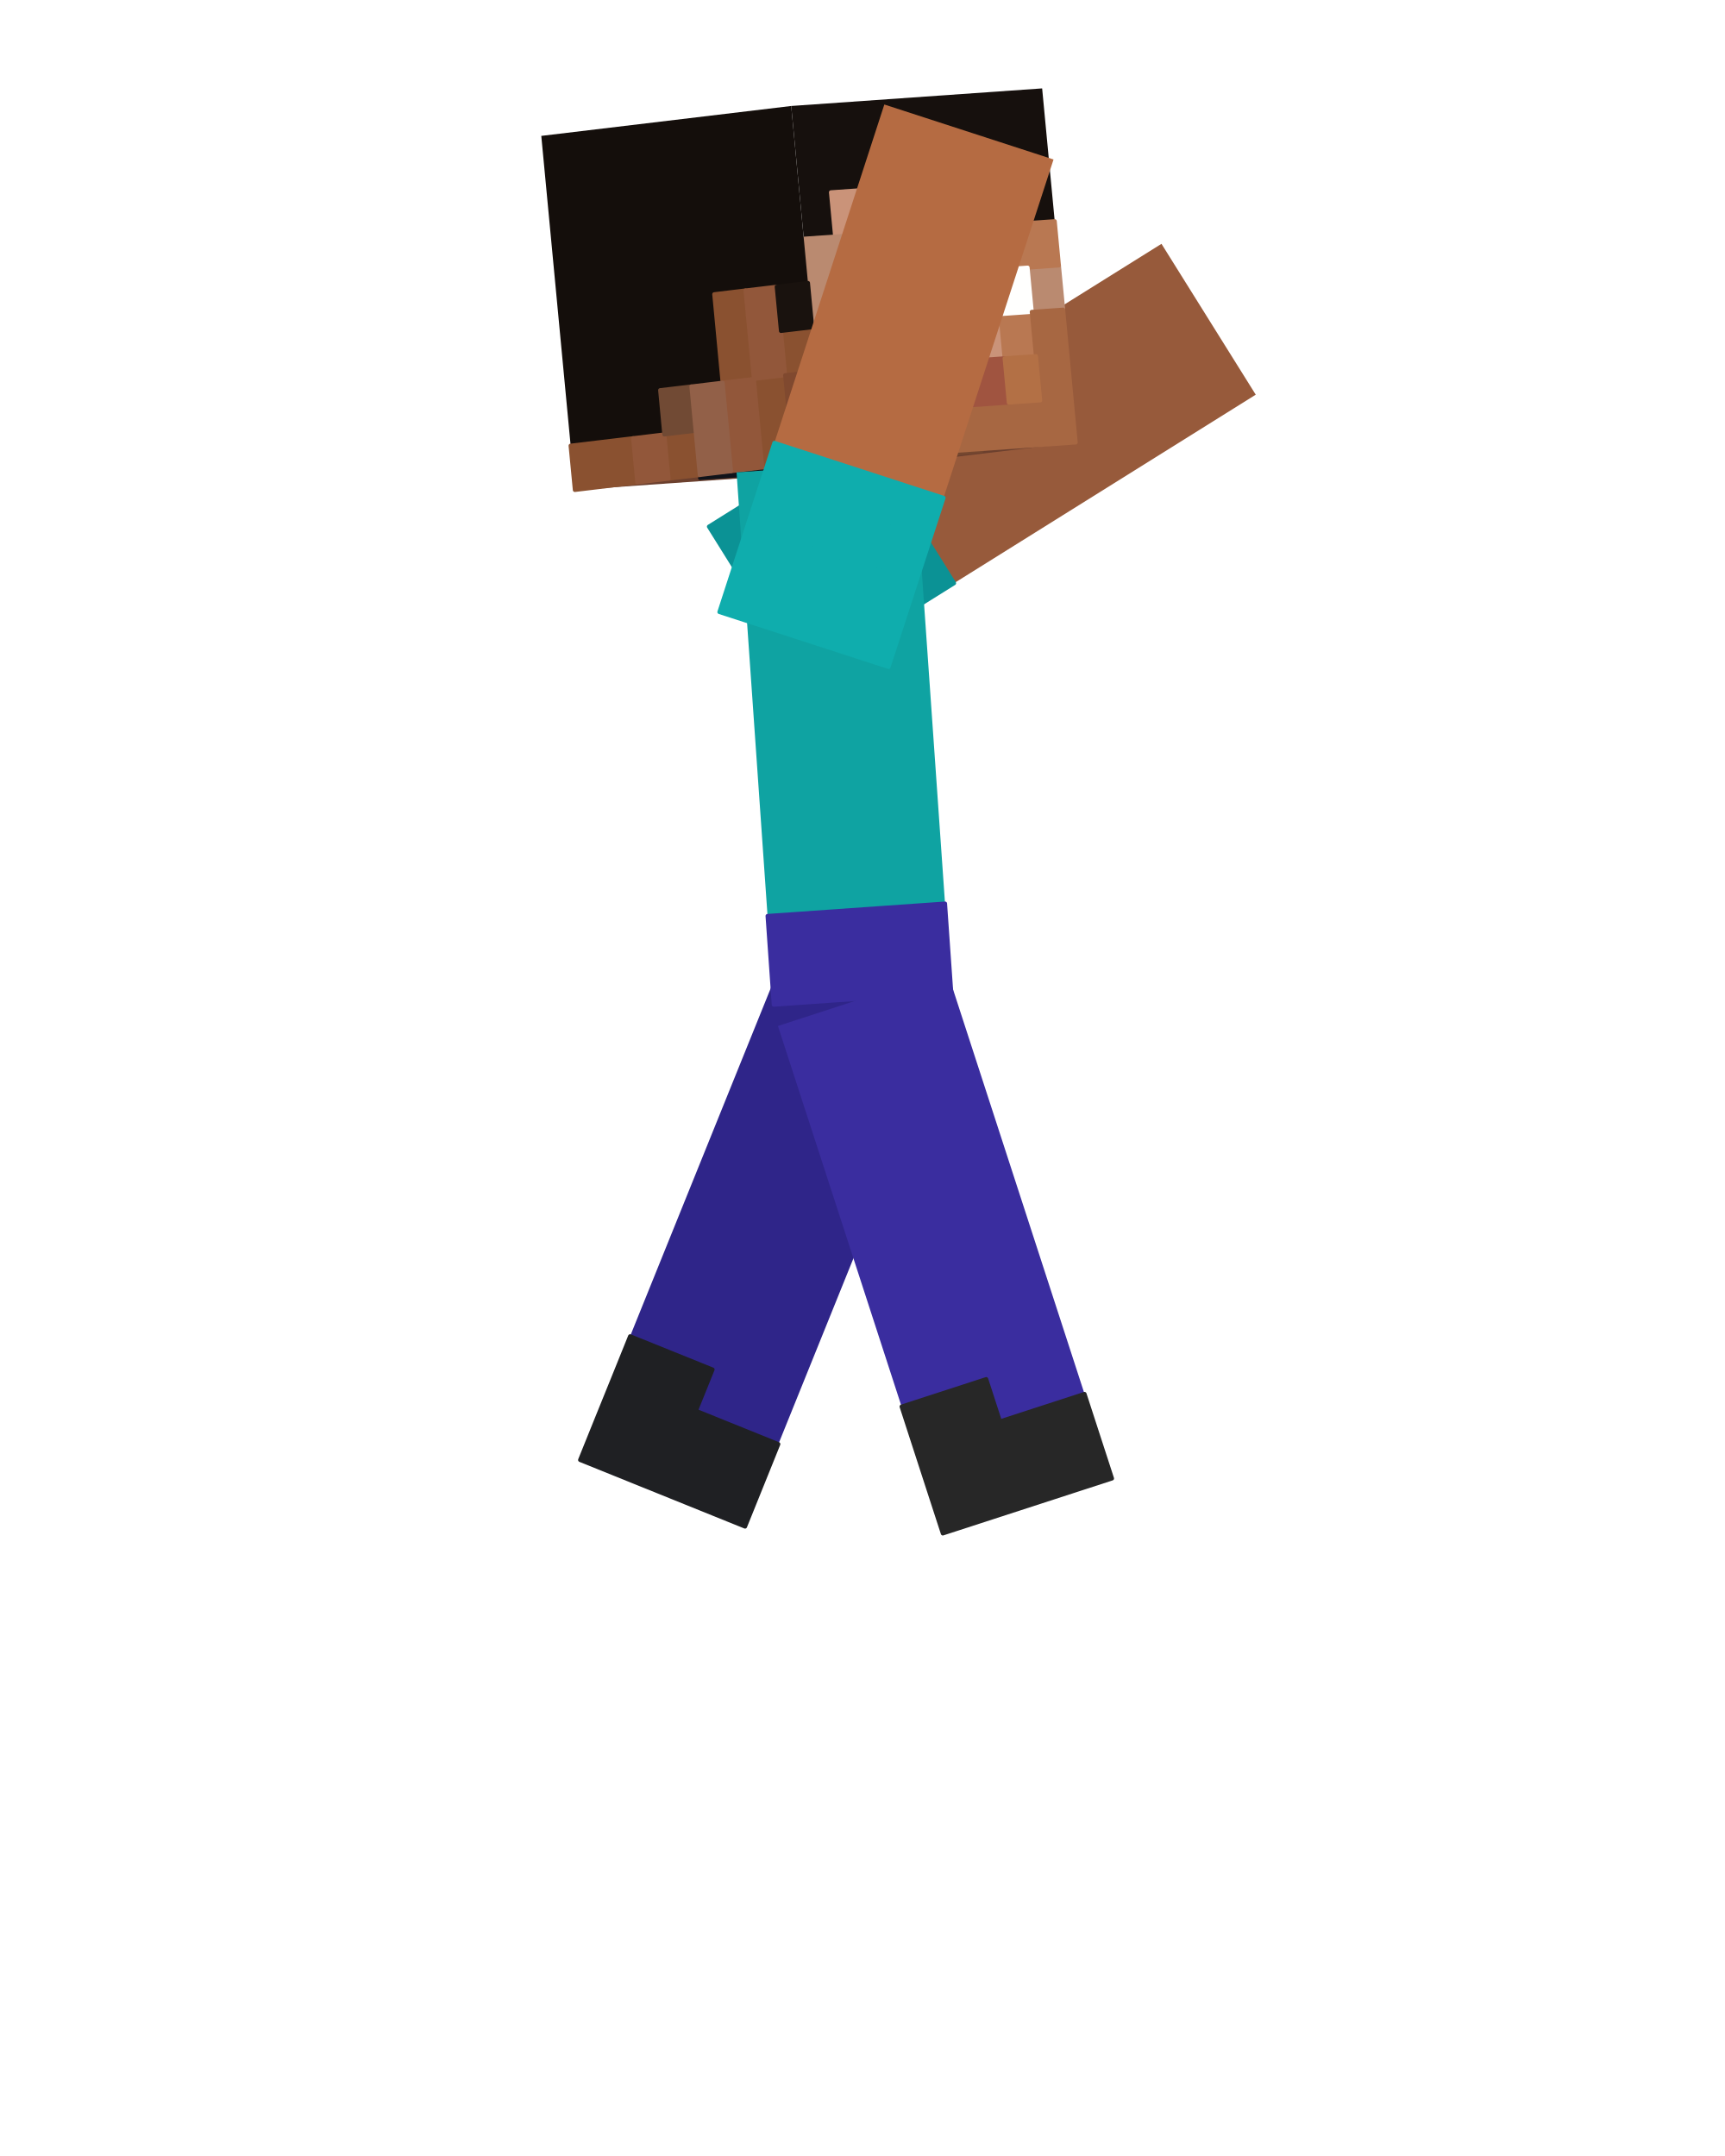
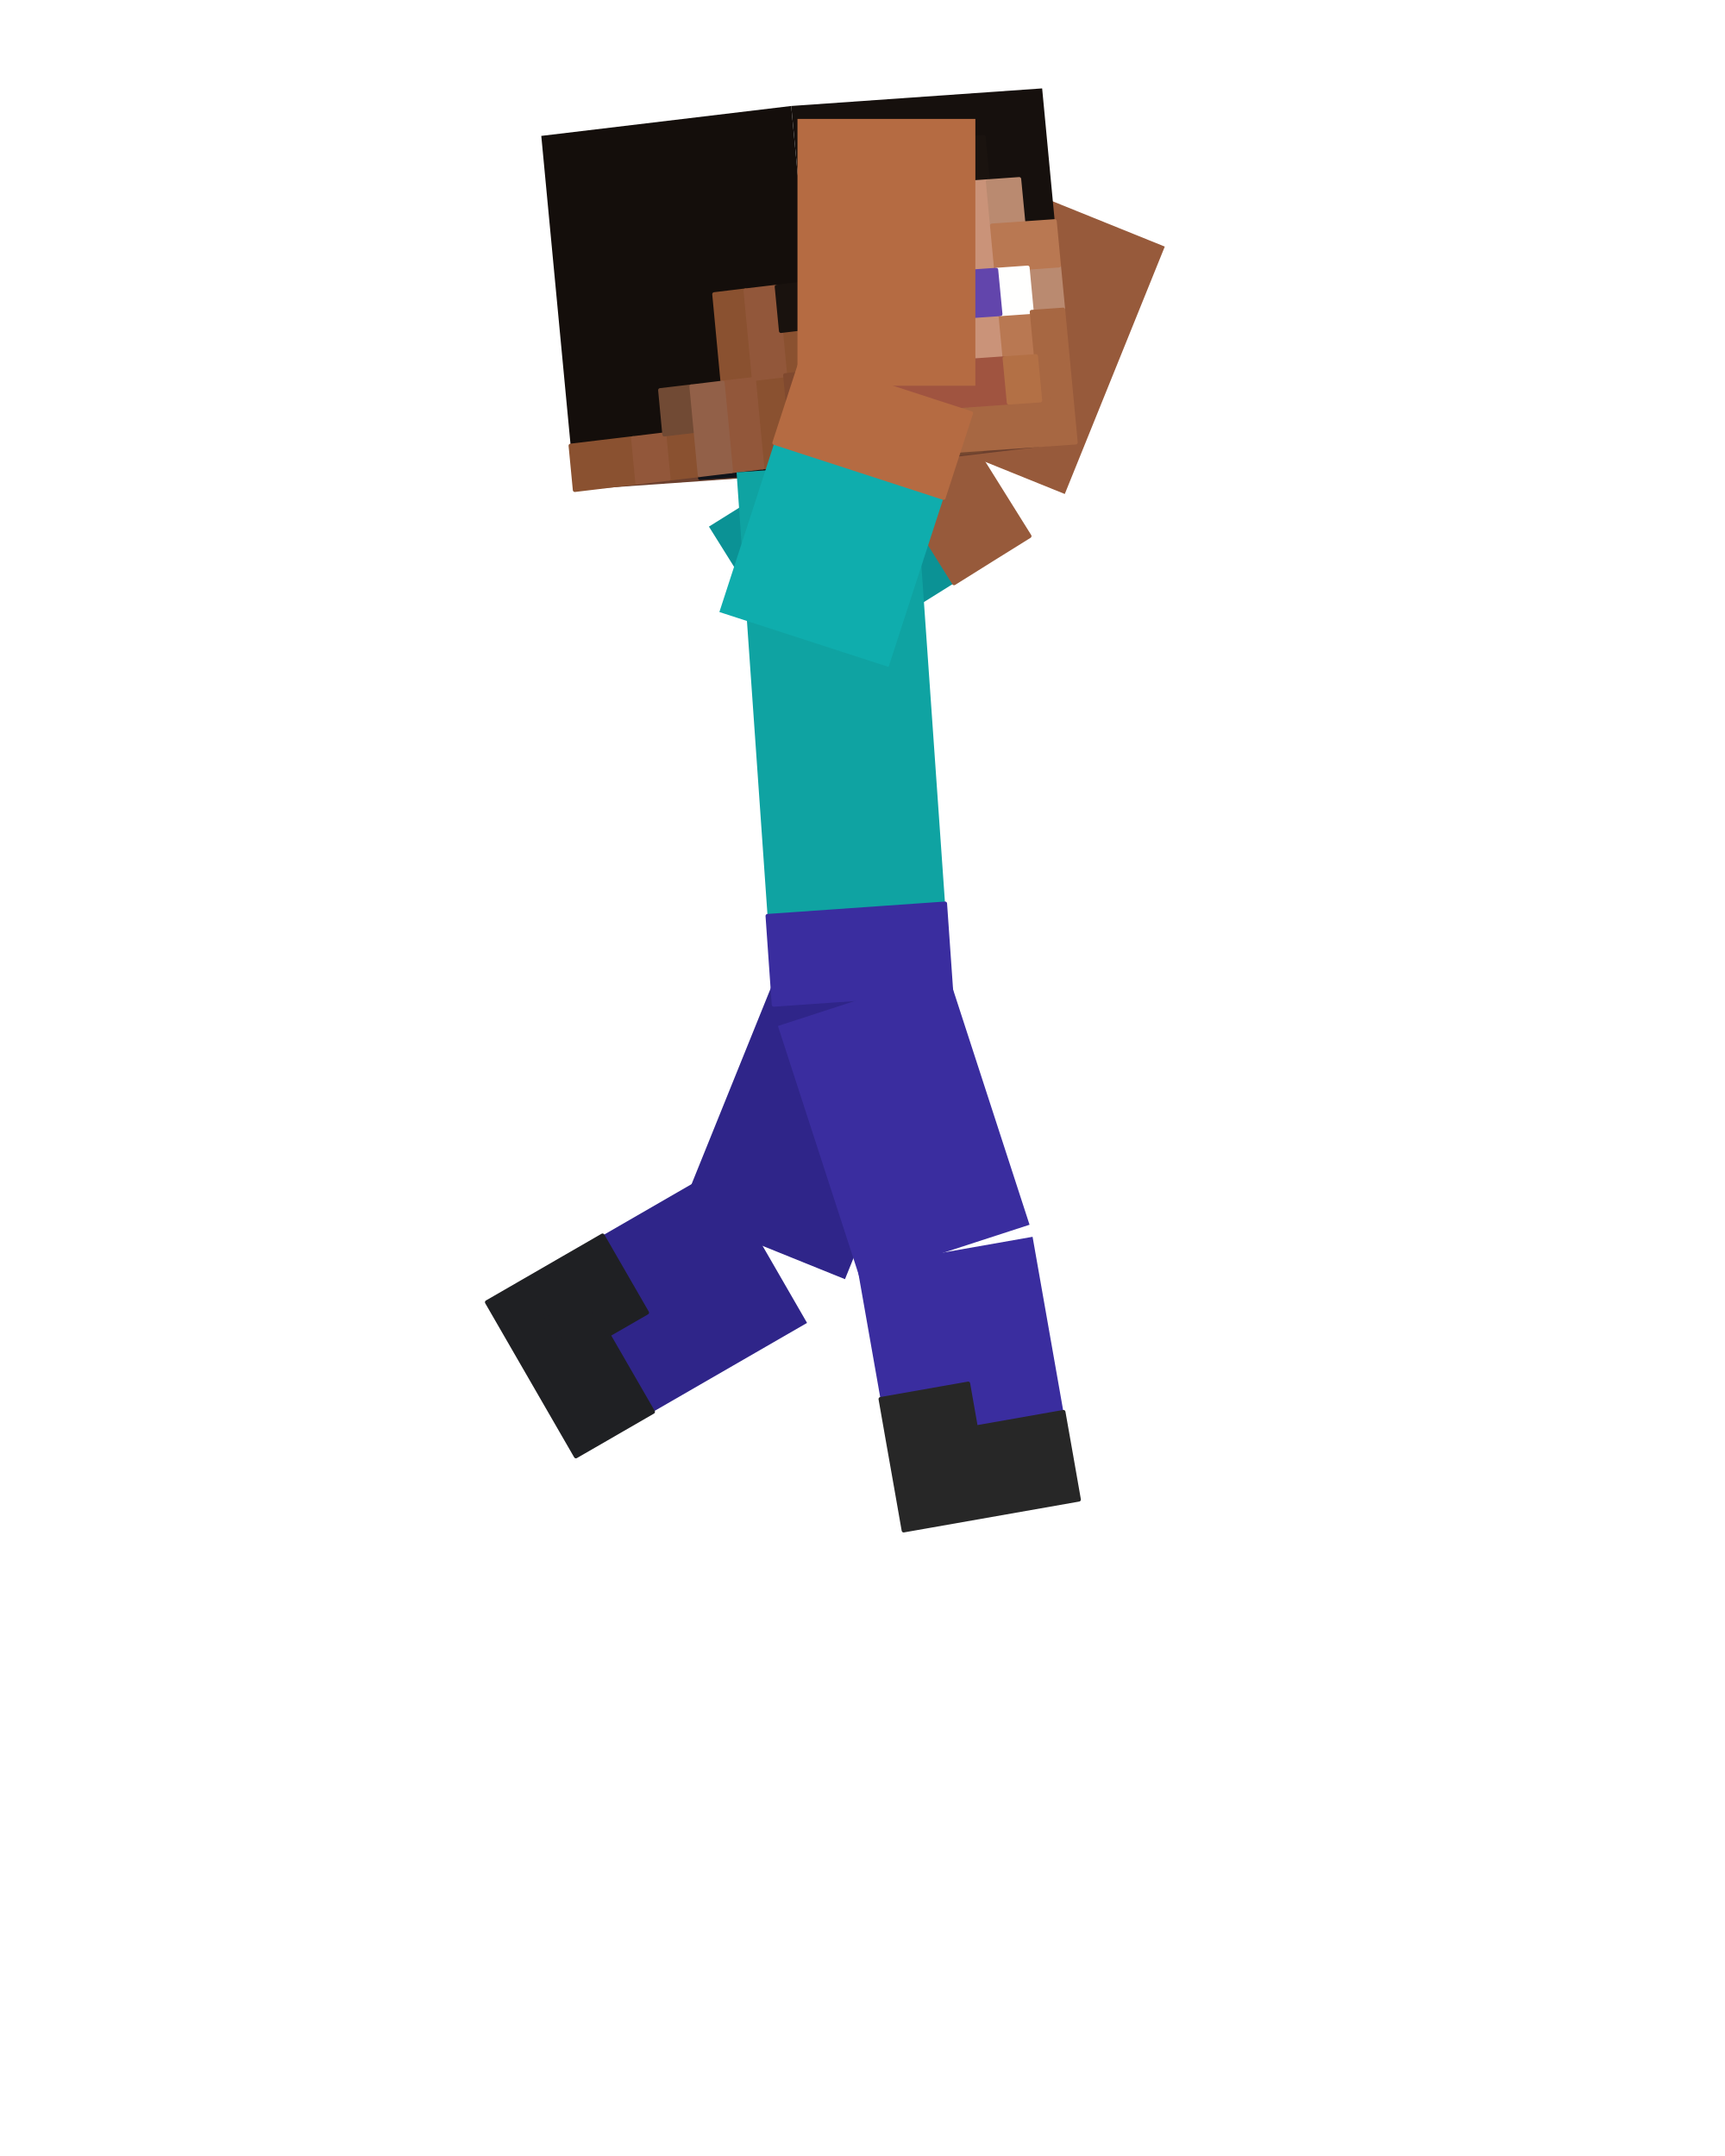
<svg xmlns="http://www.w3.org/2000/svg" viewBox="0 0 256 320" width="256" height="320" role="img" aria-labelledby="jump-apex-title">
  <g id="steve">
-     <g id="arm-left" aria-label="Left arm">
+     <g id="arm-left" aria-label="Left upper arm">
      <g class="face" data-face="nx">
-         <path fill="#975a3b" d="M119.2 100.55L105.21 78.16L172.37 36.19L186.36 58.58Z" />
-         <path fill="#0b9295" stroke="#0b9295" stroke-width=".6" stroke-linejoin="round" d="M119.2 100.55L105.21 78.16L110.8 74.66L124.79 97.05ZM124.79 97.05L110.8 74.66L116.4 71.17L130.39 93.56ZM130.39 93.56L116.4 71.17L122 67.67L135.99 90.06ZM135.99 90.06L122 67.67L127.6 64.17L141.59 86.56Z" />
+         <path fill="#0b9295" d="M119.2 100.55L105.21 78.16L138.79 57.18L152.78 79.57Z" />
+         <path fill="#975a3b" stroke="#975a3b" stroke-width=".6" stroke-linejoin="round" d="M141.59 86.56L127.6 64.17L133.19 60.67L147.18 83.06ZM147.18 83.06L133.19 60.67L138.79 57.18L152.78 79.57Z" />
      </g>
    </g>
-     <g id="leg-left" aria-label="Left leg">
+     <g id="forearm-left" aria-label="Left forearm">
      <g class="face" data-face="nx">
-         <path fill="#2f2589" d="M115.76 143.26L140.24 153.14L110.57 226.58L86.09 216.69Z" />
-         <path fill="#1f2023" stroke="#1f2023" stroke-width=".6" stroke-linejoin="round" d="M93.51 198.33L105.75 203.27L103.28 209.39L91.04 204.45ZM91.04 204.45L115.51 214.34L113.04 220.46L88.56 210.57ZM88.56 210.57L113.04 220.46L110.57 226.58L86.09 216.69Z" />
+         <path fill="#975a3b" d="M158.02 73.32L133.55 63.43L148.38 26.71L172.86 36.6Z" />
+       </g>
+     </g>
+     <g id="leg-left" aria-label="Left thigh">
+       <g class="face" data-face="nx">
+         <path fill="#2f2589" d="M115.76 143.26L140.24 153.14L125.4 189.86L100.93 179.97Z" />
+       </g>
+     </g>
+     <g id="shin-left" aria-label="Left shin">
+       <g class="face" data-face="nx">
+         <path fill="#2f2589" d="M106.57 173.48L119.77 196.35L85.47 216.15L72.27 193.28Z" />
+         <path fill="#1f2023" stroke="#1f2023" stroke-width=".6" stroke-linejoin="round" d="M89.42 183.38L96.02 194.82L90.3 198.12L83.7 186.68ZM83.7 186.68L96.9 209.55L91.19 212.85L77.99 189.98ZM77.99 189.98L91.19 212.85L85.47 216.15L72.27 193.28Z" />
      </g>
    </g>
    <g id="head" aria-label="Head">
      <g class="face" data-face="bottom">
        <path fill="#6c402e" d="M122.4 68.27L159.64 65.67L122.55 70.11L85.31 72.72Z" />
        <path fill="#75472f" stroke="#75472f" stroke-width=".6" stroke-linejoin="round" d="M127.07 68.18L131.73 67.85L127.09 68.41L122.44 68.73ZM136.39 67.53L145.7 66.88L141.06 67.43L131.75 68.08Z" />
        <path fill="#10131a" stroke="#10131a" stroke-width=".6" stroke-linejoin="round" d="M122.44 68.73L141.06 67.43L136.42 67.99L117.8 69.29ZM117.8 69.29L136.42 67.99L131.79 68.54L113.16 69.84ZM113.16 69.84L131.79 68.54L127.15 69.1L108.53 70.4ZM108.53 70.4L127.15 69.1L122.51 69.65L103.89 70.95Z" />
        <path fill="#5a2a2e" stroke="#5a2a2e" stroke-width=".6" stroke-linejoin="round" d="M127.15 69.1L131.81 68.77L127.17 69.33L122.51 69.65Z" />
      </g>
      <g class="face" data-face="front">
        <path fill="#16100d" d="M117.42 15.73L154.66 13.12L159.64 65.67L122.4 68.27Z" />
        <path fill="#1a130f" stroke="#1a130f" stroke-width=".6" stroke-linejoin="round" d="M136.66 20.99L145.97 20.34L146.6 26.91L137.29 27.56Z" />
        <path fill="#ca9379" stroke="#ca9379" stroke-width=".6" stroke-linejoin="round" d="M123.32 28.54L132.63 27.89L133.25 34.46L123.94 35.11ZM137.29 27.56L146.6 26.91L147.22 33.48L137.91 34.13ZM142.56 33.8L147.22 33.48L147.84 40.05L143.19 40.37ZM138.53 40.7L143.19 40.37L143.81 46.94L139.15 47.27ZM129.84 47.92L134.5 47.59L135.12 54.16L130.47 54.49ZM143.81 46.94L148.47 46.62L149.09 53.18L144.43 53.51Z" />
        <path fill="#d39e85" stroke="#d39e85" stroke-width=".6" stroke-linejoin="round" d="M132.63 27.89L137.29 27.56L137.91 34.13L133.25 34.46Z" />
        <path fill="#ba8a70" stroke="#ba8a70" stroke-width=".6" stroke-linejoin="round" d="M146.6 26.91L151.25 26.58L151.88 33.15L147.22 33.48ZM119.29 35.43L137.91 34.13L138.53 40.7L119.91 42ZM119.91 42L124.56 41.67L125.19 48.24L120.53 48.57ZM133.88 41.02L138.53 40.7L139.15 47.27L134.5 47.59ZM152.5 39.72L157.15 39.4L157.78 45.96L153.12 46.29ZM125.19 48.24L129.84 47.92L130.47 54.49L125.81 54.81Z" />
        <path fill="#b18167" stroke="#b18167" stroke-width=".6" stroke-linejoin="round" d="M137.91 34.13L142.56 33.8L143.19 40.37L138.53 40.7Z" />
        <path fill="#b97852" stroke="#b97852" stroke-width=".6" stroke-linejoin="round" d="M147.22 33.48L156.53 32.83L157.15 39.4L147.84 40.05ZM120.53 48.57L125.19 48.24L125.81 54.81L121.15 55.14ZM148.47 46.62L153.12 46.29L153.74 52.86L149.09 53.18ZM121.15 55.14L130.47 54.49L131.09 61.05L121.78 61.71Z" />
        <path fill="#fffffe" stroke="#fffffe" stroke-width=".6" stroke-linejoin="round" d="M124.56 41.67L129.22 41.35L129.84 47.92L125.19 48.24ZM147.84 40.05L152.5 39.72L153.12 46.29L148.47 46.62Z" />
        <path fill="#6245ac" stroke="#6245ac" stroke-width=".6" stroke-linejoin="round" d="M129.22 41.35L133.88 41.02L134.5 47.59L129.84 47.92ZM143.19 40.37L147.84 40.05L148.47 46.62L143.81 46.94Z" />
        <path fill="#97573e" stroke="#97573e" stroke-width=".6" stroke-linejoin="round" d="M134.5 47.59L143.81 46.94L144.43 53.51L135.12 54.16ZM121.78 61.71L131.09 61.05L131.71 67.62L122.4 68.27Z" />
        <path fill="#a76742" stroke="#a76742" stroke-width=".6" stroke-linejoin="round" d="M153.12 46.29L157.78 45.96L158.4 52.53L153.74 52.86ZM153.74 52.86L158.4 52.53L159.02 59.1L154.37 59.43ZM131.09 61.05L159.02 59.1L159.64 65.67L131.71 67.62Z" />
        <path fill="#a05440" stroke="#a05440" stroke-width=".6" stroke-linejoin="round" d="M130.47 54.49L149.09 53.18L149.71 59.75L131.09 61.05Z" />
        <path fill="#b37045" stroke="#b37045" stroke-width=".6" stroke-linejoin="round" d="M149.09 53.18L153.74 52.86L154.37 59.43L149.71 59.75Z" />
      </g>
      <g class="face" data-face="nx">
        <path fill="#140e0b" d="M80.33 20.17L117.42 15.73L122.4 68.27L85.31 72.72Z" />
        <path fill="#8a5130" stroke="#8a5130" stroke-width=".6" stroke-linejoin="round" d="M106 43.67L110.64 43.11L111.26 49.68L106.62 50.23ZM106.62 50.23L111.26 49.68L111.88 56.25L107.24 56.8ZM115.9 49.12L120.53 48.57L121.15 55.14L116.52 55.69ZM111.88 56.25L116.52 55.69L117.14 62.26L112.5 62.82ZM84.68 66.15L93.96 65.04L94.58 71.61L85.31 72.72ZM98.59 64.48L103.23 63.93L103.85 70.5L99.22 71.05ZM112.5 62.82L117.14 62.26L117.76 68.83L113.13 69.38Z" />
        <path fill="#92573a" stroke="#92573a" stroke-width=".6" stroke-linejoin="round" d="M110.64 43.11L115.27 42.56L115.9 49.12L111.26 49.68ZM111.26 49.68L115.9 49.12L116.52 55.69L111.88 56.25ZM107.24 56.8L111.88 56.25L112.5 62.82L107.87 63.37ZM93.96 65.04L98.59 64.48L99.22 71.05L94.58 71.61ZM107.87 63.37L112.5 62.82L113.13 69.38L108.49 69.94Z" />
        <path fill="#19120e" stroke="#19120e" stroke-width=".6" stroke-linejoin="round" d="M115.27 42.56L119.91 42L120.53 48.57L115.9 49.12Z" />
        <path fill="#714a34" stroke="#714a34" stroke-width=".6" stroke-linejoin="round" d="M97.97 57.91L102.61 57.36L103.23 63.93L98.59 64.48Z" />
        <path fill="#926048" stroke="#926048" stroke-width=".6" stroke-linejoin="round" d="M102.61 57.36L107.24 56.8L107.87 63.37L103.23 63.93ZM103.23 63.93L107.87 63.37L108.49 69.94L103.85 70.5Z" />
        <path fill="#80492f" stroke="#80492f" stroke-width=".6" stroke-linejoin="round" d="M116.52 55.69L121.15 55.14L121.78 61.71L117.14 62.26ZM117.14 62.26L121.78 61.71L122.4 68.27L117.76 68.83Z" />
      </g>
    </g>
    <g id="torso" aria-label="Torso">
      <g class="face" data-face="nx">
        <path fill="#0fa3a2" d="M109.31 70.11L135.64 68.27L141.17 147.28L114.83 149.12Z" />
        <path fill="#3a2d9f" stroke="#3a2d9f" stroke-width=".6" stroke-linejoin="round" d="M113.91 135.95L140.25 134.11L140.71 140.7L114.37 142.54ZM114.37 142.54L140.71 140.7L141.17 147.28L114.83 149.12Z" />
      </g>
    </g>
-     <g id="leg-right" aria-label="Right leg">
+     <g id="leg-right" aria-label="Right thigh">
      <g class="face" data-face="nx">
-         <path fill="#3a2d9f" d="M115.45 152.28L140.55 144.12L165.03 219.44L139.92 227.6Z" />
-         <path fill="#272727" stroke="#272727" stroke-width=".6" stroke-linejoin="round" d="M133.8 208.77L146.36 204.69L148.4 210.97L135.84 215.05ZM135.84 215.05L160.95 206.89L162.99 213.17L137.88 221.33ZM137.88 221.33L162.99 213.17L165.03 219.44L139.92 227.6Z" />
+         <path fill="#3a2d9f" d="M115.45 152.28L140.55 144.12L152.79 181.78L127.68 189.94Z" />
      </g>
    </g>
-     <g id="arm-right" aria-label="Right arm">
+     <g id="shin-right" aria-label="Right shin">
      <g class="face" data-face="nx">
-         <path fill="#b56b42" d="M131.87 98.99L106.76 90.84L131.24 15.51L156.35 23.67Z" />
-         <path fill="#0fadad" stroke="#0fadad" stroke-width=".6" stroke-linejoin="round" d="M131.87 98.99L106.76 90.84L108.8 84.56L133.91 92.72ZM133.91 92.72L108.8 84.56L110.84 78.28L135.95 86.44ZM135.95 86.44L110.84 78.28L112.88 72L137.99 80.16ZM137.99 80.16L112.88 72L114.92 65.73L140.03 73.89Z" />
+         <path fill="#3a2d9f" d="M127.24 188.15L153.24 183.57L160.11 222.57L134.11 227.15Z" />
+         <path fill="#272727" stroke="#272727" stroke-width=".6" stroke-linejoin="round" d="M130.68 207.65L143.68 205.36L144.82 211.86L131.82 214.15ZM131.82 214.15L157.82 209.57L158.97 216.07L132.97 220.65ZM132.97 220.65L158.97 216.07L160.11 222.57L134.11 227.15Z" />
+       </g>
+     </g>
+     <g id="arm-right" aria-label="Right upper arm">
+       <g class="face" data-face="nx">
+         <path fill="#0fadad" d="M131.87 98.99L106.76 90.84L119 53.17L144.11 61.33Z" />
+         <path fill="#b56b42" stroke="#b56b42" stroke-width=".6" stroke-linejoin="round" d="M140.03 73.89L114.92 65.73L116.96 59.45L142.07 67.61ZM142.07 67.61L116.96 59.45L119 53.17L144.11 61.33Z" />
+       </g>
+     </g>
+     <g id="forearm-right" aria-label="Right forearm">
+       <g class="face" data-face="nx">
+         <path fill="#b56b42" d="M144.75 57.25L118.35 57.25L118.35 17.65L144.75 17.65Z" />
      </g>
    </g>
  </g>
</svg>
